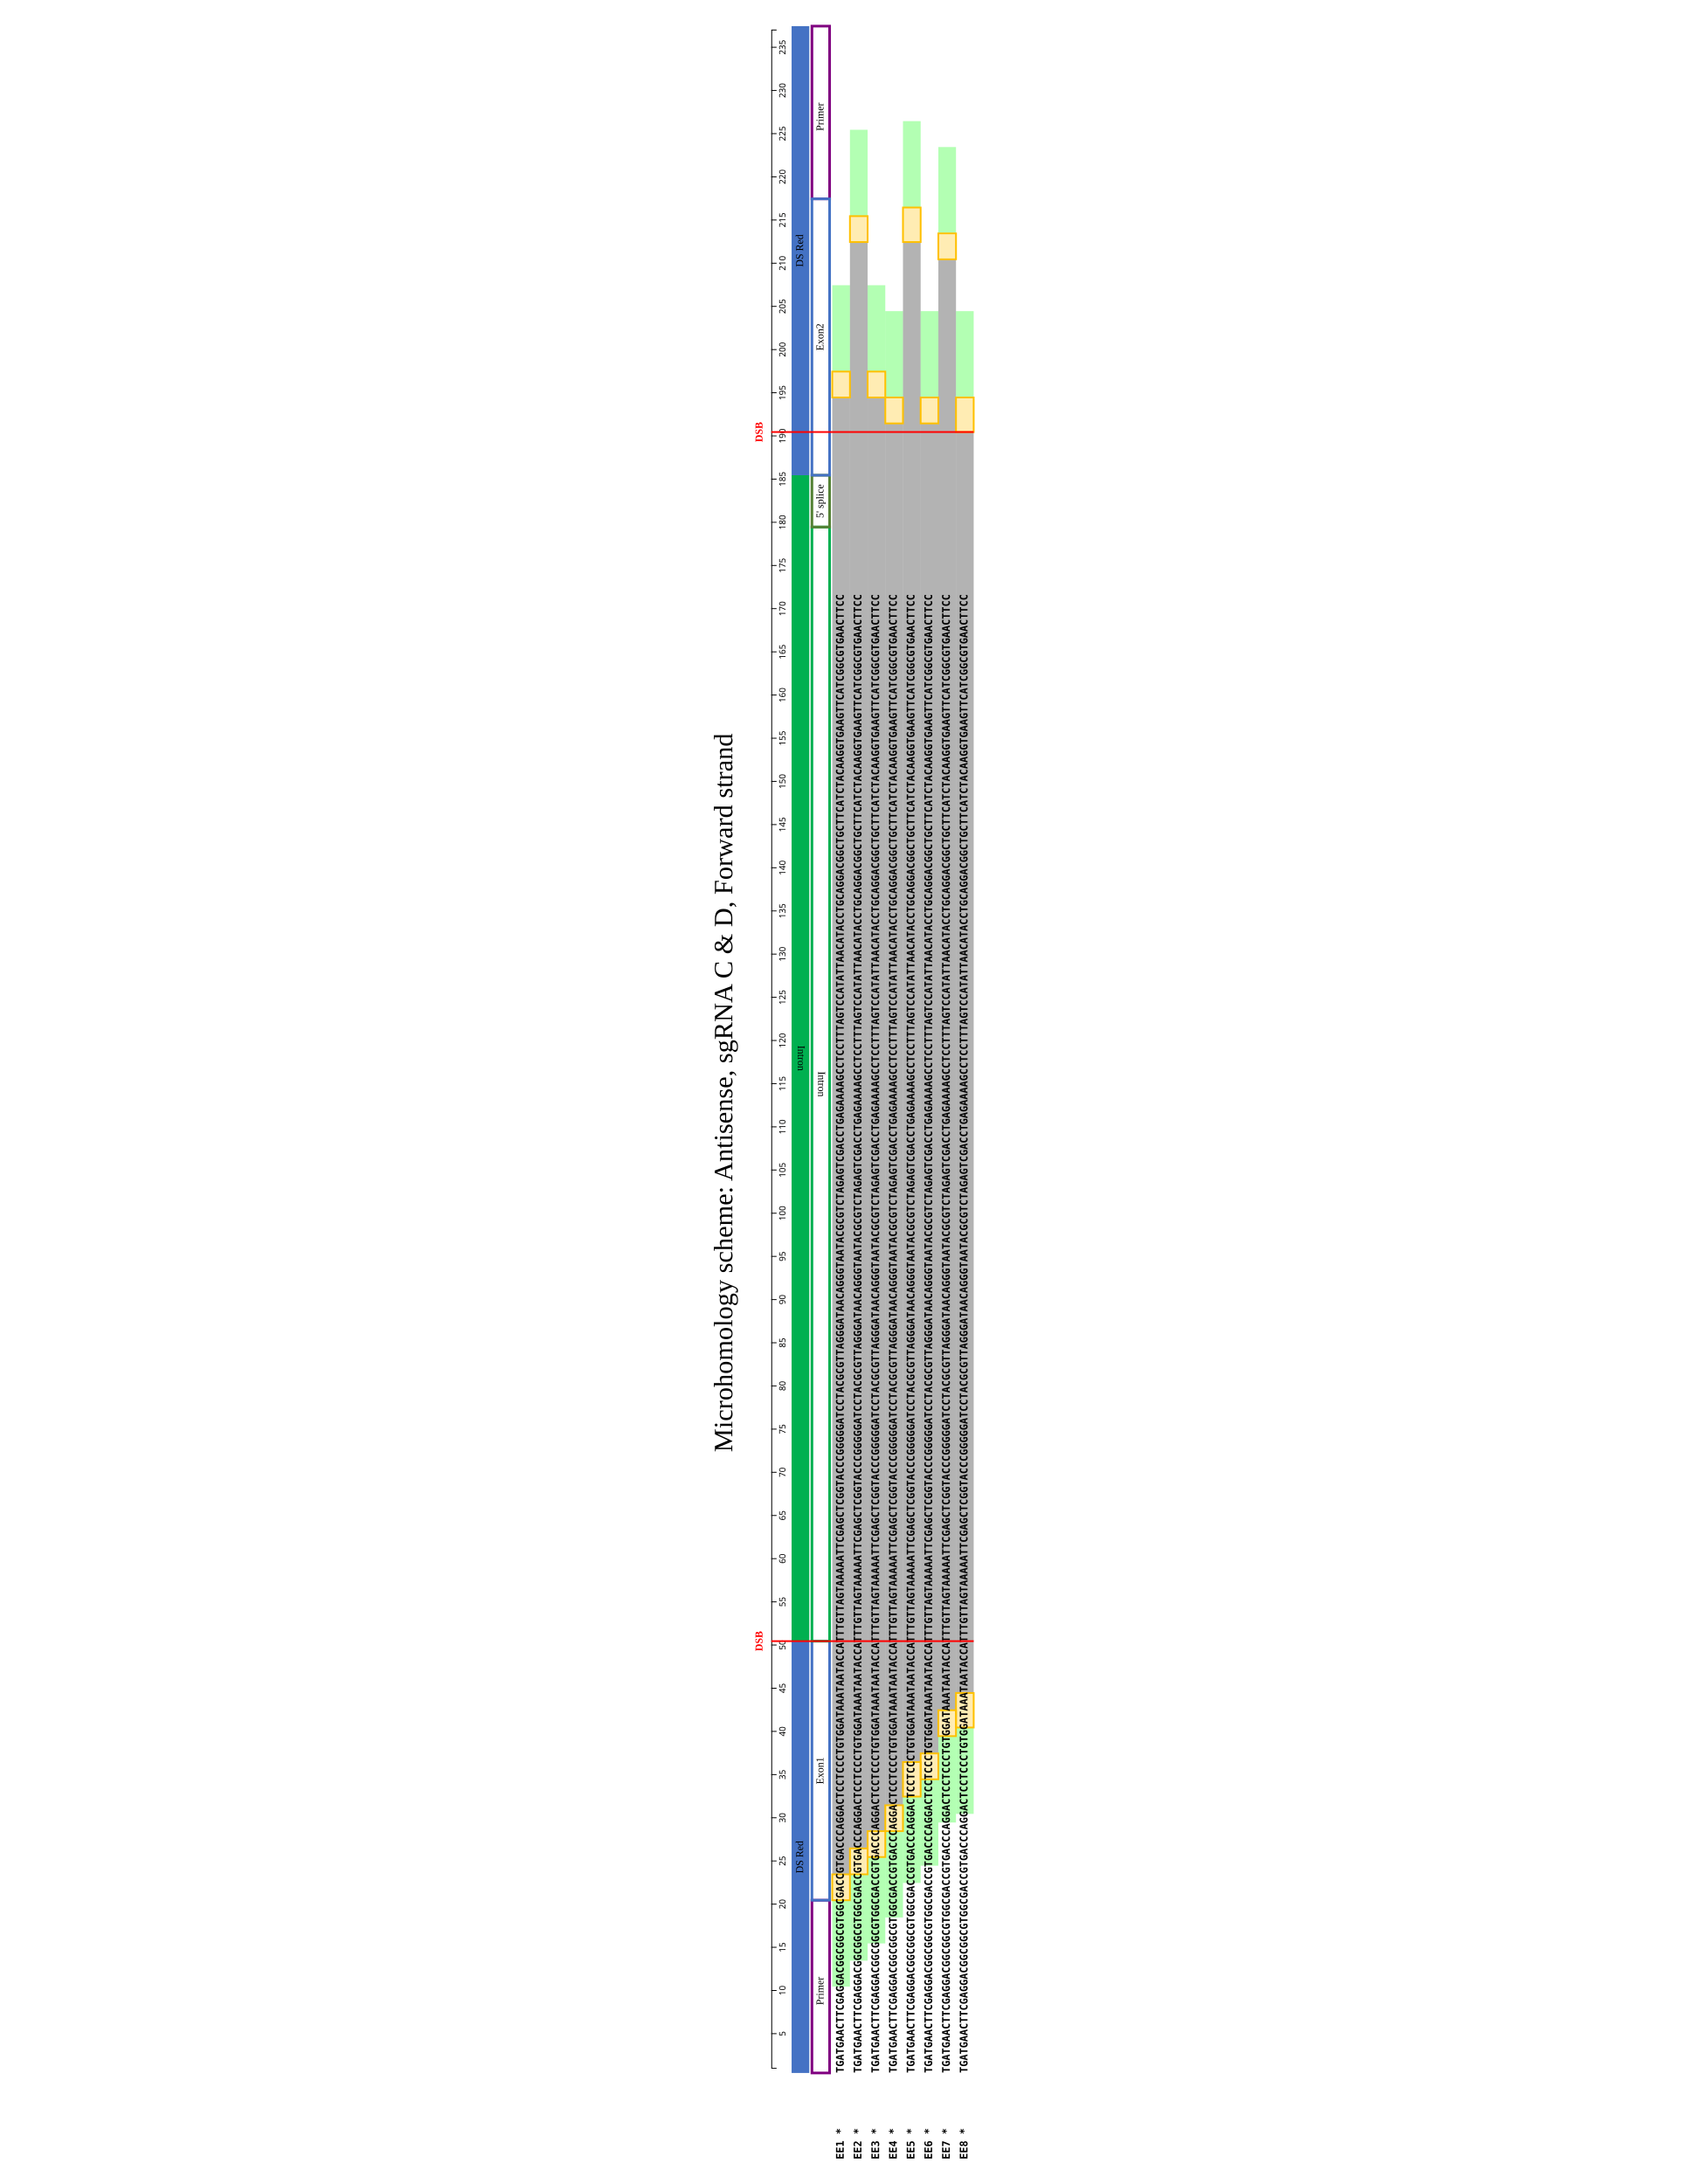
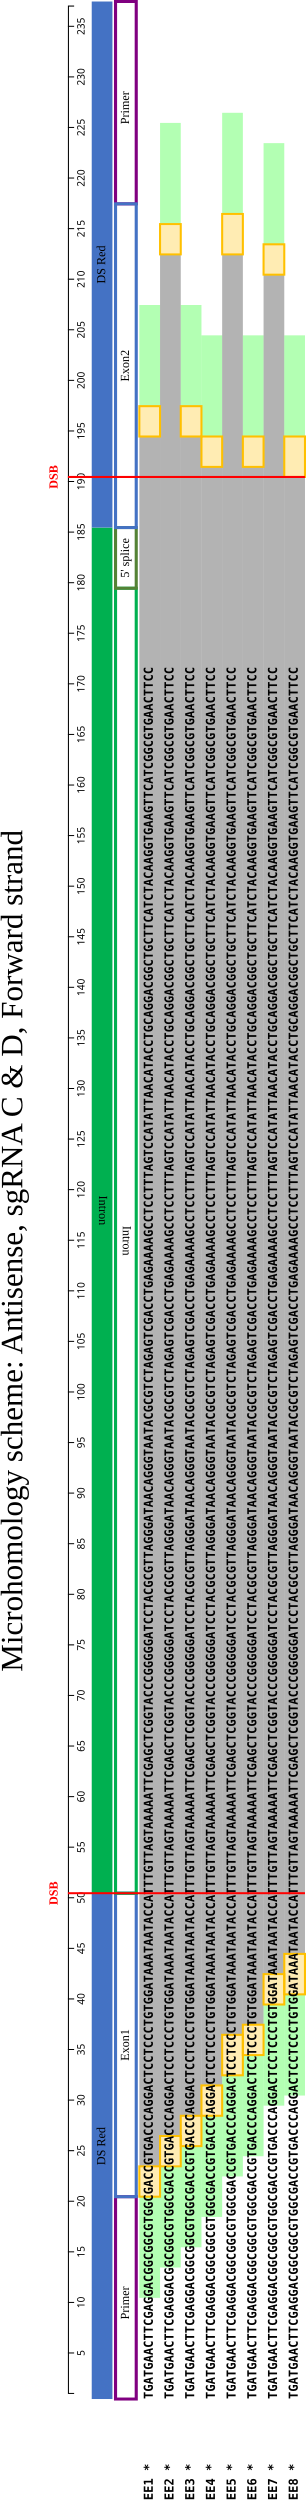
- <svg xmlns="http://www.w3.org/2000/svg" width="8.5in" height="11in" version="1.1" id="svg494">
+ <svg xmlns="http://www.w3.org/2000/svg" width="1.346in" height="11in" version="1.1" id="svg494">
  <defs id="defs498" />
-   <g width="2470" height="50" id="g4" transform="matrix(0,-0.4273013,0.4273013,0,340.4035,1056.075)">
+   <g width="2470" height="50" id="g4" transform="matrix(0,-0.4372416,0.4372416,0,-4.542146,1068.356)">
    <text x="1235" y="25" style="font-size:30px;dominant-baseline:middle;text-anchor:middle;overflow:visible" id="text2">Microhomology scheme: Antisense, sgRNA C &amp; D, Forward strand</text>
  </g>
-   <g transform="matrix(0,-0.417587,0.4273209,0,363.0503,1044.073)" width="2470" height="252" id="g492">
+   <g transform="matrix(0,-0.4273013,0.4372617,0,18.63151,1056.075)" width="2470" height="252" id="g492">
    <g transform="translate(100,23)" width="2370" height="20" id="g292">
      <g fill="none" font-size="10px" font-family="sans-serif" text-anchor="middle" id="g290">
        <path class="domain" stroke="currentColor" d="M 5.5,6 V 0.5 h 2360 V 6" id="path6" />
        <g class="tick" opacity="1" transform="translate(45.5)" id="g12">
          <line stroke="currentColor" y2="6" id="line8" x1="0" y1="0" x2="0" />
          <text fill="currentColor" y="9" dy="0.71em" id="text10">5</text>
        </g>
        <g class="tick" opacity="1" transform="translate(95.5)" id="g18">
          <line stroke="currentColor" y2="6" id="line14" x1="0" y1="0" x2="0" />
          <text fill="currentColor" y="9" dy="0.71em" id="text16">10</text>
        </g>
        <g class="tick" opacity="1" transform="translate(145.5)" id="g24">
          <line stroke="currentColor" y2="6" id="line20" x1="0" y1="0" x2="0" />
          <text fill="currentColor" y="9" dy="0.71em" id="text22">15</text>
        </g>
        <g class="tick" opacity="1" transform="translate(195.5)" id="g30">
          <line stroke="currentColor" y2="6" id="line26" x1="0" y1="0" x2="0" />
          <text fill="currentColor" y="9" dy="0.71em" id="text28">20</text>
        </g>
        <g class="tick" opacity="1" transform="translate(245.5)" id="g36">
          <line stroke="currentColor" y2="6" id="line32" x1="0" y1="0" x2="0" />
          <text fill="currentColor" y="9" dy="0.71em" id="text34">25</text>
        </g>
        <g class="tick" opacity="1" transform="translate(295.5)" id="g42">
          <line stroke="currentColor" y2="6" id="line38" x1="0" y1="0" x2="0" />
          <text fill="currentColor" y="9" dy="0.71em" id="text40">30</text>
        </g>
        <g class="tick" opacity="1" transform="translate(345.5)" id="g48">
          <line stroke="currentColor" y2="6" id="line44" x1="0" y1="0" x2="0" />
          <text fill="currentColor" y="9" dy="0.71em" id="text46">35</text>
        </g>
        <g class="tick" opacity="1" transform="translate(395.5)" id="g54">
          <line stroke="currentColor" y2="6" id="line50" x1="0" y1="0" x2="0" />
          <text fill="currentColor" y="9" dy="0.71em" id="text52">40</text>
        </g>
        <g class="tick" opacity="1" transform="translate(445.5)" id="g60">
          <line stroke="currentColor" y2="6" id="line56" x1="0" y1="0" x2="0" />
          <text fill="currentColor" y="9" dy="0.71em" id="text58">45</text>
        </g>
        <g class="tick" opacity="1" transform="translate(495.5)" id="g66">
          <line stroke="currentColor" y2="6" id="line62" x1="0" y1="0" x2="0" />
          <text fill="currentColor" y="9" dy="0.71em" id="text64">50</text>
        </g>
        <g class="tick" opacity="1" transform="translate(545.5)" id="g72">
          <line stroke="currentColor" y2="6" id="line68" x1="0" y1="0" x2="0" />
          <text fill="currentColor" y="9" dy="0.71em" id="text70">55</text>
        </g>
        <g class="tick" opacity="1" transform="translate(595.5)" id="g78">
          <line stroke="currentColor" y2="6" id="line74" x1="0" y1="0" x2="0" />
          <text fill="currentColor" y="9" dy="0.71em" id="text76">60</text>
        </g>
        <g class="tick" opacity="1" transform="translate(645.5)" id="g84">
          <line stroke="currentColor" y2="6" id="line80" x1="0" y1="0" x2="0" />
          <text fill="currentColor" y="9" dy="0.71em" id="text82">65</text>
        </g>
        <g class="tick" opacity="1" transform="translate(695.5)" id="g90">
          <line stroke="currentColor" y2="6" id="line86" x1="0" y1="0" x2="0" />
          <text fill="currentColor" y="9" dy="0.71em" id="text88">70</text>
        </g>
        <g class="tick" opacity="1" transform="translate(745.5)" id="g96">
          <line stroke="currentColor" y2="6" id="line92" x1="0" y1="0" x2="0" />
          <text fill="currentColor" y="9" dy="0.71em" id="text94">75</text>
        </g>
        <g class="tick" opacity="1" transform="translate(795.5)" id="g102">
          <line stroke="currentColor" y2="6" id="line98" x1="0" y1="0" x2="0" />
          <text fill="currentColor" y="9" dy="0.71em" id="text100">80</text>
        </g>
        <g class="tick" opacity="1" transform="translate(845.5)" id="g108">
          <line stroke="currentColor" y2="6" id="line104" x1="0" y1="0" x2="0" />
          <text fill="currentColor" y="9" dy="0.71em" id="text106">85</text>
        </g>
        <g class="tick" opacity="1" transform="translate(895.5)" id="g114">
          <line stroke="currentColor" y2="6" id="line110" x1="0" y1="0" x2="0" />
          <text fill="currentColor" y="9" dy="0.71em" id="text112">90</text>
        </g>
        <g class="tick" opacity="1" transform="translate(945.5)" id="g120">
          <line stroke="currentColor" y2="6" id="line116" x1="0" y1="0" x2="0" />
          <text fill="currentColor" y="9" dy="0.71em" id="text118">95</text>
        </g>
        <g class="tick" opacity="1" transform="translate(995.5)" id="g126">
          <line stroke="currentColor" y2="6" id="line122" x1="0" y1="0" x2="0" />
          <text fill="currentColor" y="9" dy="0.71em" id="text124">100</text>
        </g>
        <g class="tick" opacity="1" transform="translate(1045.5)" id="g132">
          <line stroke="currentColor" y2="6" id="line128" x1="0" y1="0" x2="0" />
          <text fill="currentColor" y="9" dy="0.71em" id="text130">105</text>
        </g>
        <g class="tick" opacity="1" transform="translate(1095.5)" id="g138">
          <line stroke="currentColor" y2="6" id="line134" x1="0" y1="0" x2="0" />
          <text fill="currentColor" y="9" dy="0.71em" id="text136">110</text>
        </g>
        <g class="tick" opacity="1" transform="translate(1145.5)" id="g144">
          <line stroke="currentColor" y2="6" id="line140" x1="0" y1="0" x2="0" />
          <text fill="currentColor" y="9" dy="0.71em" id="text142">115</text>
        </g>
        <g class="tick" opacity="1" transform="translate(1195.5)" id="g150">
          <line stroke="currentColor" y2="6" id="line146" x1="0" y1="0" x2="0" />
          <text fill="currentColor" y="9" dy="0.71em" id="text148">120</text>
        </g>
        <g class="tick" opacity="1" transform="translate(1245.5)" id="g156">
          <line stroke="currentColor" y2="6" id="line152" x1="0" y1="0" x2="0" />
          <text fill="currentColor" y="9" dy="0.71em" id="text154">125</text>
        </g>
        <g class="tick" opacity="1" transform="translate(1295.5)" id="g162">
          <line stroke="currentColor" y2="6" id="line158" x1="0" y1="0" x2="0" />
          <text fill="currentColor" y="9" dy="0.71em" id="text160">130</text>
        </g>
        <g class="tick" opacity="1" transform="translate(1345.5)" id="g168">
          <line stroke="currentColor" y2="6" id="line164" x1="0" y1="0" x2="0" />
          <text fill="currentColor" y="9" dy="0.71em" id="text166">135</text>
        </g>
        <g class="tick" opacity="1" transform="translate(1395.5)" id="g174">
          <line stroke="currentColor" y2="6" id="line170" x1="0" y1="0" x2="0" />
          <text fill="currentColor" y="9" dy="0.71em" id="text172">140</text>
        </g>
        <g class="tick" opacity="1" transform="translate(1445.5)" id="g180">
          <line stroke="currentColor" y2="6" id="line176" x1="0" y1="0" x2="0" />
          <text fill="currentColor" y="9" dy="0.71em" id="text178">145</text>
        </g>
        <g class="tick" opacity="1" transform="translate(1495.5)" id="g186">
          <line stroke="currentColor" y2="6" id="line182" x1="0" y1="0" x2="0" />
          <text fill="currentColor" y="9" dy="0.71em" id="text184">150</text>
        </g>
        <g class="tick" opacity="1" transform="translate(1545.5)" id="g192">
          <line stroke="currentColor" y2="6" id="line188" x1="0" y1="0" x2="0" />
          <text fill="currentColor" y="9" dy="0.71em" id="text190">155</text>
        </g>
        <g class="tick" opacity="1" transform="translate(1595.5)" id="g198">
          <line stroke="currentColor" y2="6" id="line194" x1="0" y1="0" x2="0" />
          <text fill="currentColor" y="9" dy="0.71em" id="text196">160</text>
        </g>
        <g class="tick" opacity="1" transform="translate(1645.5)" id="g204">
          <line stroke="currentColor" y2="6" id="line200" x1="0" y1="0" x2="0" />
          <text fill="currentColor" y="9" dy="0.71em" id="text202">165</text>
        </g>
        <g class="tick" opacity="1" transform="translate(1695.5)" id="g210">
          <line stroke="currentColor" y2="6" id="line206" x1="0" y1="0" x2="0" />
          <text fill="currentColor" y="9" dy="0.71em" id="text208">170</text>
        </g>
        <g class="tick" opacity="1" transform="translate(1745.5)" id="g216">
          <line stroke="currentColor" y2="6" id="line212" x1="0" y1="0" x2="0" />
          <text fill="currentColor" y="9" dy="0.71em" id="text214">175</text>
        </g>
        <g class="tick" opacity="1" transform="translate(1795.5)" id="g222">
          <line stroke="currentColor" y2="6" id="line218" x1="0" y1="0" x2="0" />
          <text fill="currentColor" y="9" dy="0.71em" id="text220">180</text>
        </g>
        <g class="tick" opacity="1" transform="translate(1845.5)" id="g228">
          <line stroke="currentColor" y2="6" id="line224" x1="0" y1="0" x2="0" />
          <text fill="currentColor" y="9" dy="0.71em" id="text226">185</text>
        </g>
        <g class="tick" opacity="1" transform="translate(1895.5)" id="g234">
          <line stroke="currentColor" y2="6" id="line230" x1="0" y1="0" x2="0" />
          <text fill="currentColor" y="9" dy="0.71em" id="text232">190</text>
        </g>
        <g class="tick" opacity="1" transform="translate(1945.5)" id="g240">
          <line stroke="currentColor" y2="6" id="line236" x1="0" y1="0" x2="0" />
          <text fill="currentColor" y="9" dy="0.71em" id="text238">195</text>
        </g>
        <g class="tick" opacity="1" transform="translate(1995.5)" id="g246">
          <line stroke="currentColor" y2="6" id="line242" x1="0" y1="0" x2="0" />
          <text fill="currentColor" y="9" dy="0.71em" id="text244">200</text>
        </g>
        <g class="tick" opacity="1" transform="translate(2045.5)" id="g252">
          <line stroke="currentColor" y2="6" id="line248" x1="0" y1="0" x2="0" />
          <text fill="currentColor" y="9" dy="0.71em" id="text250">205</text>
        </g>
        <g class="tick" opacity="1" transform="translate(2095.5)" id="g258">
          <line stroke="currentColor" y2="6" id="line254" x1="0" y1="0" x2="0" />
          <text fill="currentColor" y="9" dy="0.71em" id="text256">210</text>
        </g>
        <g class="tick" opacity="1" transform="translate(2145.5)" id="g264">
          <line stroke="currentColor" y2="6" id="line260" x1="0" y1="0" x2="0" />
          <text fill="currentColor" y="9" dy="0.71em" id="text262">215</text>
        </g>
        <g class="tick" opacity="1" transform="translate(2195.5)" id="g270">
          <line stroke="currentColor" y2="6" id="line266" x1="0" y1="0" x2="0" />
          <text fill="currentColor" y="9" dy="0.71em" id="text268">220</text>
        </g>
        <g class="tick" opacity="1" transform="translate(2245.5)" id="g276">
          <line stroke="currentColor" y2="6" id="line272" x1="0" y1="0" x2="0" />
          <text fill="currentColor" y="9" dy="0.71em" id="text274">225</text>
        </g>
        <g class="tick" opacity="1" transform="translate(2295.5)" id="g282">
          <line stroke="currentColor" y2="6" id="line278" x1="0" y1="0" x2="0" />
          <text fill="currentColor" y="9" dy="0.71em" id="text280">230</text>
        </g>
        <g class="tick" opacity="1" transform="translate(2345.5)" id="g288">
          <line stroke="currentColor" y2="6" id="line284" x1="0" y1="0" x2="0" />
          <text fill="currentColor" y="9" dy="0.71em" id="text286">235</text>
        </g>
      </g>
    </g>
    <g transform="translate(100,46)" width="2370" height="20" style="overflow:visible" id="g306">
      <rect x="0" y="0" width="500" height="20" style="fill:#4472c4" id="rect294" />
      <text text-anchor="middle" transform="translate(250,10)" dy="0.5ex" id="text296">DS Red</text>
      <rect x="500" y="0" width="1350" height="20" style="fill:#00b050" id="rect298" />
      <text text-anchor="middle" transform="rotate(180,587.5,5)" dy="0.5ex" id="text300">Intron</text>
      <rect x="1850" y="0" width="520" height="20" style="fill:#4472c4" id="rect302" />
      <text text-anchor="middle" transform="translate(2110,10)" dy="0.5ex" id="text304">DS Red</text>
    </g>
    <g transform="translate(100,69)" width="2370" height="20" id="g316">
      <rect x="0" y="0" width="200" height="20" style="fill-opacity:0;stroke:#800080;stroke-width:3;stroke-opacity:1" id="rect308" />
      <text text-anchor="middle" x="95" y="10" dy="0.5ex" id="text310">Primer</text>
      <rect x="2170" y="0" width="200" height="20" style="fill-opacity:0;stroke:#800080;stroke-width:3;stroke-opacity:1" id="rect312" />
      <text text-anchor="middle" x="2265" y="10" dy="0.5ex" id="text314">Primer</text>
    </g>
    <g transform="translate(100,69)" width="2370" height="20" id="g334">
      <rect x="200" y="0" width="300" height="20" style="fill-opacity:0;stroke:#4472c4;stroke-width:3;stroke-opacity:1" id="rect318" />
      <text text-anchor="middle" transform="translate(350,10)" dy="0.5ex" id="text320">Exon1</text>
      <rect x="500" y="0" width="1290" height="20" style="fill-opacity:0;stroke:#00b050;stroke-width:3;stroke-opacity:1" id="rect322" />
      <text text-anchor="middle" transform="rotate(180,572.5,5)" dy="0.5ex" id="text324">Intron</text>
      <rect x="1790" y="0" width="60" height="20" style="fill-opacity:0;stroke:#548235;stroke-width:3;stroke-opacity:1" id="rect326" />
      <text text-anchor="middle" transform="translate(1820,10)" dy="0.5ex" id="text328">5' splice</text>
      <rect x="1850" y="0" width="320" height="20" style="fill-opacity:0;stroke:#4472c4;stroke-width:3;stroke-opacity:1" id="rect330" />
      <text text-anchor="middle" transform="translate(2010,10)" dy="0.5ex" id="text332">Exon2</text>
    </g>
    <g transform="translate(0,92)" width="100" height="160" style="overflow:visible" id="g368">
      <g width="100" height="20" style="overflow:visible" id="g338">
        <text x="0" y="10" dy="0.5ex" style="font-weight:bold;font-family:monospace" id="text336">EE1 *</text>
      </g>
      <g transform="translate(0,20)" width="100" height="20" style="overflow:visible" id="g342">
        <text x="0" y="10" dy="0.5ex" style="font-weight:bold;font-family:monospace" id="text340">EE2 *</text>
      </g>
      <g transform="translate(0,40)" width="100" height="20" style="overflow:visible" id="g346">
        <text x="0" y="10" dy="0.5ex" style="font-weight:bold;font-family:monospace" id="text344">EE3 *</text>
      </g>
      <g transform="translate(0,60)" width="100" height="20" style="overflow:visible" id="g350">
        <text x="0" y="10" dy="0.5ex" style="font-weight:bold;font-family:monospace" id="text348">EE4 *</text>
      </g>
      <g transform="translate(0,80)" width="100" height="20" style="overflow:visible" id="g354">
        <text x="0" y="10" dy="0.5ex" style="font-weight:bold;font-family:monospace" id="text352">EE5 *</text>
      </g>
      <g transform="translate(0,100)" width="100" height="20" style="overflow:visible" id="g358">
        <text x="0" y="10" dy="0.5ex" style="font-weight:bold;font-family:monospace" id="text356">EE6 *</text>
      </g>
      <g transform="translate(0,120)" width="100" height="20" style="overflow:visible" id="g362">
        <text x="0" y="10" dy="0.5ex" style="font-weight:bold;font-family:monospace" id="text360">EE7 *</text>
      </g>
      <g transform="translate(0,140)" width="100" height="20" style="overflow:visible" id="g366">
        <text x="0" y="10" dy="0.5ex" style="font-weight:bold;font-family:monospace" id="text364">EE8 *</text>
      </g>
    </g>
    <g transform="translate(100,92)" height="160" style="overflow:visible" id="g482">
      <rect x="100" y="0" width="100" height="20" style="opacity:0.3;fill:#00ff00" id="rect370" />
      <rect x="1970" y="0" width="100" height="20" style="opacity:0.3;fill:#00ff00" id="rect372" />
      <rect x="230" y="0" width="1710" height="20" opacity="0.3" style="fill:#000000" id="rect374" />
      <rect x="130" y="20" width="100" height="20" style="opacity:0.3;fill:#00ff00" id="rect376" />
      <rect x="2150" y="20" width="100" height="20" style="opacity:0.3;fill:#00ff00" id="rect378" />
      <rect x="260" y="20" width="1860" height="20" opacity="0.3" style="fill:#000000" id="rect380" />
      <rect x="150" y="40" width="100" height="20" style="opacity:0.3;fill:#00ff00" id="rect382" />
      <rect x="1970" y="40" width="100" height="20" style="opacity:0.3;fill:#00ff00" id="rect384" />
      <rect x="280" y="40" width="1660" height="20" opacity="0.3" style="fill:#000000" id="rect386" />
      <rect x="180" y="60" width="100" height="20" style="opacity:0.3;fill:#00ff00" id="rect388" />
      <rect x="1940" y="60" width="100" height="20" style="opacity:0.3;fill:#00ff00" id="rect390" />
      <rect x="310" y="60" width="1600" height="20" opacity="0.3" style="fill:#000000" id="rect392" />
      <rect x="220" y="80" width="100" height="20" style="opacity:0.3;fill:#00ff00" id="rect394" />
      <rect x="2160" y="80" width="100" height="20" style="opacity:0.3;fill:#00ff00" id="rect396" />
      <rect x="360" y="80" width="1760" height="20" opacity="0.3" style="fill:#000000" id="rect398" />
      <rect x="240" y="100" width="100" height="20" style="opacity:0.3;fill:#00ff00" id="rect400" />
      <rect x="1940" y="100" width="100" height="20" style="opacity:0.3;fill:#00ff00" id="rect402" />
      <rect x="370" y="100" width="1540" height="20" opacity="0.3" style="fill:#000000" id="rect404" />
      <rect x="290" y="120" width="100" height="20" style="opacity:0.3;fill:#00ff00" id="rect406" />
      <rect x="2130" y="120" width="100" height="20" style="opacity:0.3;fill:#00ff00" id="rect408" />
      <rect x="420" y="120" width="1680" height="20" opacity="0.3" style="fill:#000000" id="rect410" />
      <rect x="300" y="140" width="100" height="20" style="opacity:0.3;fill:#00ff00" id="rect412" />
      <rect x="1940" y="140" width="100" height="20" style="opacity:0.3;fill:#00ff00" id="rect414" />
      <rect x="440" y="140" width="1460" height="20" opacity="0.3" style="fill:#000000" id="rect416" />
      <rect x="200" y="0" width="30" height="20" style="fill:#ffc000;fill-opacity:0.3;stroke:#ffc000;stroke-width:2;stroke-opacity:1" id="rect418" />
      <rect x="1940" y="0" width="30" height="20" style="fill:#ffc000;fill-opacity:0.3;stroke:#ffc000;stroke-width:2;stroke-opacity:1" id="rect420" />
      <g width="2370" height="20" id="g424">
        <text x="0" y="10" dy="0.5ex" textLength="2370" style="font-weight:bold;font-family:monospace" id="text422" lengthAdjust="spacing">TGATGAACTTCGAGGACGGCGGCGTGGCGACCGTGACCCAGGACTCCTCCCTGTGGATAAATAATACCATTTGTTAGTAAAAATTCGAGCTCGGTACCCGGGGGATCCTACGCGTTAGGGATAACAGGGTAATACGCGTCTAGAGTCGACCTGAGAAAAGCCTCCTTTAGTCCATATTAACATACCTGCAGGACGGCTGCTTCATCTACAAGGTGAAGTTCATCGGCGTGAACTTCC</text>
      </g>
      <rect x="230" y="20" width="30" height="20" style="fill:#ffc000;fill-opacity:0.3;stroke:#ffc000;stroke-width:2;stroke-opacity:1" id="rect426" />
      <rect x="2120" y="20" width="30" height="20" style="fill:#ffc000;fill-opacity:0.3;stroke:#ffc000;stroke-width:2;stroke-opacity:1" id="rect428" />
      <g width="2370" height="20" transform="translate(0,20)" id="g432">
        <text x="0" y="10" dy="0.5ex" textLength="2370" style="font-weight:bold;font-family:monospace" id="text430" lengthAdjust="spacing">TGATGAACTTCGAGGACGGCGGCGTGGCGACCGTGACCCAGGACTCCTCCCTGTGGATAAATAATACCATTTGTTAGTAAAAATTCGAGCTCGGTACCCGGGGGATCCTACGCGTTAGGGATAACAGGGTAATACGCGTCTAGAGTCGACCTGAGAAAAGCCTCCTTTAGTCCATATTAACATACCTGCAGGACGGCTGCTTCATCTACAAGGTGAAGTTCATCGGCGTGAACTTCC</text>
      </g>
      <rect x="250" y="40" width="30" height="20" style="fill:#ffc000;fill-opacity:0.3;stroke:#ffc000;stroke-width:2;stroke-opacity:1" id="rect434" />
      <rect x="1940" y="40" width="30" height="20" style="fill:#ffc000;fill-opacity:0.3;stroke:#ffc000;stroke-width:2;stroke-opacity:1" id="rect436" />
      <g width="2370" height="20" transform="translate(0,40)" id="g440">
        <text x="0" y="10" dy="0.5ex" textLength="2370" style="font-weight:bold;font-family:monospace" id="text438" lengthAdjust="spacing">TGATGAACTTCGAGGACGGCGGCGTGGCGACCGTGACCCAGGACTCCTCCCTGTGGATAAATAATACCATTTGTTAGTAAAAATTCGAGCTCGGTACCCGGGGGATCCTACGCGTTAGGGATAACAGGGTAATACGCGTCTAGAGTCGACCTGAGAAAAGCCTCCTTTAGTCCATATTAACATACCTGCAGGACGGCTGCTTCATCTACAAGGTGAAGTTCATCGGCGTGAACTTCC</text>
      </g>
      <rect x="280" y="60" width="30" height="20" style="fill:#ffc000;fill-opacity:0.3;stroke:#ffc000;stroke-width:2;stroke-opacity:1" id="rect442" />
      <rect x="1910" y="60" width="30" height="20" style="fill:#ffc000;fill-opacity:0.3;stroke:#ffc000;stroke-width:2;stroke-opacity:1" id="rect444" />
      <g width="2370" height="20" transform="translate(0,60)" id="g448">
        <text x="0" y="10" dy="0.5ex" textLength="2370" style="font-weight:bold;font-family:monospace" id="text446" lengthAdjust="spacing">TGATGAACTTCGAGGACGGCGGCGTGGCGACCGTGACCCAGGACTCCTCCCTGTGGATAAATAATACCATTTGTTAGTAAAAATTCGAGCTCGGTACCCGGGGGATCCTACGCGTTAGGGATAACAGGGTAATACGCGTCTAGAGTCGACCTGAGAAAAGCCTCCTTTAGTCCATATTAACATACCTGCAGGACGGCTGCTTCATCTACAAGGTGAAGTTCATCGGCGTGAACTTCC</text>
      </g>
      <rect x="320" y="80" width="40" height="20" style="fill:#ffc000;fill-opacity:0.3;stroke:#ffc000;stroke-width:2;stroke-opacity:1" id="rect450" />
      <rect x="2120" y="80" width="40" height="20" style="fill:#ffc000;fill-opacity:0.3;stroke:#ffc000;stroke-width:2;stroke-opacity:1" id="rect452" />
      <g width="2370" height="20" transform="translate(0,80)" id="g456">
        <text x="0" y="10" dy="0.5ex" textLength="2370" style="font-weight:bold;font-family:monospace" id="text454" lengthAdjust="spacing">TGATGAACTTCGAGGACGGCGGCGTGGCGACCGTGACCCAGGACTCCTCCCTGTGGATAAATAATACCATTTGTTAGTAAAAATTCGAGCTCGGTACCCGGGGGATCCTACGCGTTAGGGATAACAGGGTAATACGCGTCTAGAGTCGACCTGAGAAAAGCCTCCTTTAGTCCATATTAACATACCTGCAGGACGGCTGCTTCATCTACAAGGTGAAGTTCATCGGCGTGAACTTCC</text>
      </g>
      <rect x="340" y="100" width="30" height="20" style="fill:#ffc000;fill-opacity:0.3;stroke:#ffc000;stroke-width:2;stroke-opacity:1" id="rect458" />
      <rect x="1910" y="100" width="30" height="20" style="fill:#ffc000;fill-opacity:0.3;stroke:#ffc000;stroke-width:2;stroke-opacity:1" id="rect460" />
      <g width="2370" height="20" transform="translate(0,100)" id="g464">
        <text x="0" y="10" dy="0.5ex" textLength="2370" style="font-weight:bold;font-family:monospace" id="text462" lengthAdjust="spacing">TGATGAACTTCGAGGACGGCGGCGTGGCGACCGTGACCCAGGACTCCTCCCTGTGGATAAATAATACCATTTGTTAGTAAAAATTCGAGCTCGGTACCCGGGGGATCCTACGCGTTAGGGATAACAGGGTAATACGCGTCTAGAGTCGACCTGAGAAAAGCCTCCTTTAGTCCATATTAACATACCTGCAGGACGGCTGCTTCATCTACAAGGTGAAGTTCATCGGCGTGAACTTCC</text>
      </g>
      <rect x="390" y="120" width="30" height="20" style="fill:#ffc000;fill-opacity:0.3;stroke:#ffc000;stroke-width:2;stroke-opacity:1" id="rect466" />
      <rect x="2100" y="120" width="30" height="20" style="fill:#ffc000;fill-opacity:0.3;stroke:#ffc000;stroke-width:2;stroke-opacity:1" id="rect468" />
      <g width="2370" height="20" transform="translate(0,120)" id="g472">
        <text x="0" y="10" dy="0.5ex" textLength="2370" style="font-weight:bold;font-family:monospace" id="text470" lengthAdjust="spacing">TGATGAACTTCGAGGACGGCGGCGTGGCGACCGTGACCCAGGACTCCTCCCTGTGGATAAATAATACCATTTGTTAGTAAAAATTCGAGCTCGGTACCCGGGGGATCCTACGCGTTAGGGATAACAGGGTAATACGCGTCTAGAGTCGACCTGAGAAAAGCCTCCTTTAGTCCATATTAACATACCTGCAGGACGGCTGCTTCATCTACAAGGTGAAGTTCATCGGCGTGAACTTCC</text>
      </g>
      <rect x="400" y="140" width="40" height="20" style="fill:#ffc000;fill-opacity:0.3;stroke:#ffc000;stroke-width:2;stroke-opacity:1" id="rect474" />
      <rect x="1900" y="140" width="40" height="20" style="fill:#ffc000;fill-opacity:0.3;stroke:#ffc000;stroke-width:2;stroke-opacity:1" id="rect476" />
      <g width="2370" height="20" transform="translate(0,140)" id="g480">
        <text x="0" y="10" dy="0.5ex" textLength="2370" style="font-weight:bold;font-family:monospace" id="text478" lengthAdjust="spacing">TGATGAACTTCGAGGACGGCGGCGTGGCGACCGTGACCCAGGACTCCTCCCTGTGGATAAATAATACCATTTGTTAGTAAAAATTCGAGCTCGGTACCCGGGGGATCCTACGCGTTAGGGATAACAGGGTAATACGCGTCTAGAGTCGACCTGAGAAAAGCCTCCTTTAGTCCATATTAACATACCTGCAGGACGGCTGCTTCATCTACAAGGTGAAGTTCATCGGCGTGAACTTCC</text>
      </g>
    </g>
    <line x1="600" x2="600" y1="23" y2="252" style="stroke:#ff0000;stroke-width:2" id="line484" />
    <text text-anchor="middle" x="600" y="10" dy="0.5ex" style="font-weight:bold;fill:#ff0000" id="text486">DSB</text>
    <line x1="2000" x2="2000" y1="23" y2="252" style="stroke:#ff0000;stroke-width:2" id="line488" />
    <text text-anchor="middle" x="2000" y="10" dy="0.5ex" style="font-weight:bold;fill:#ff0000" id="text490">DSB</text>
  </g>
</svg>
